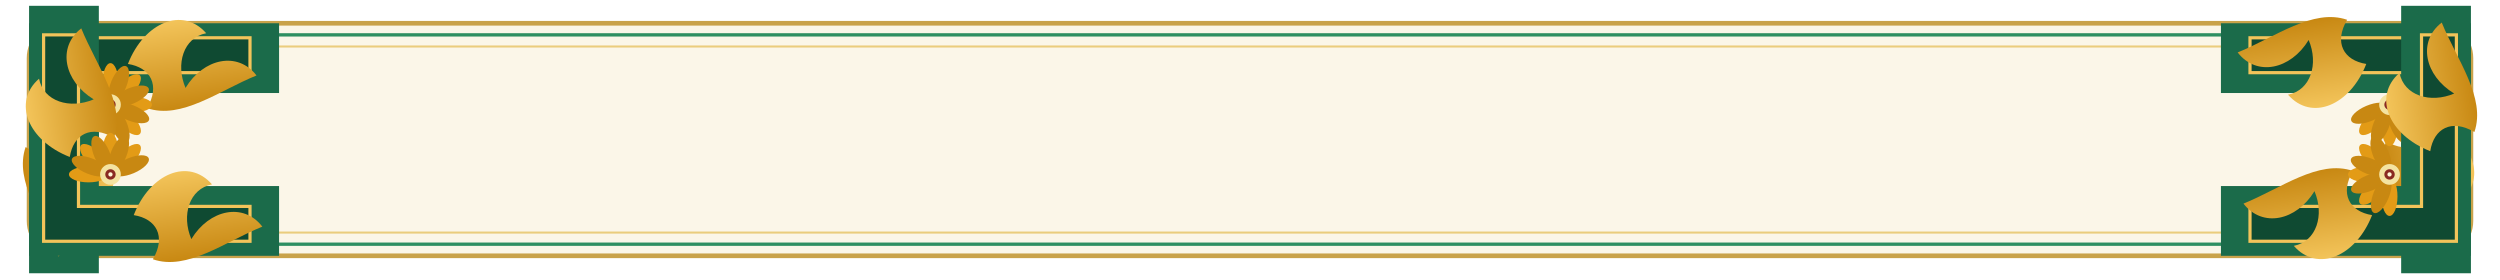
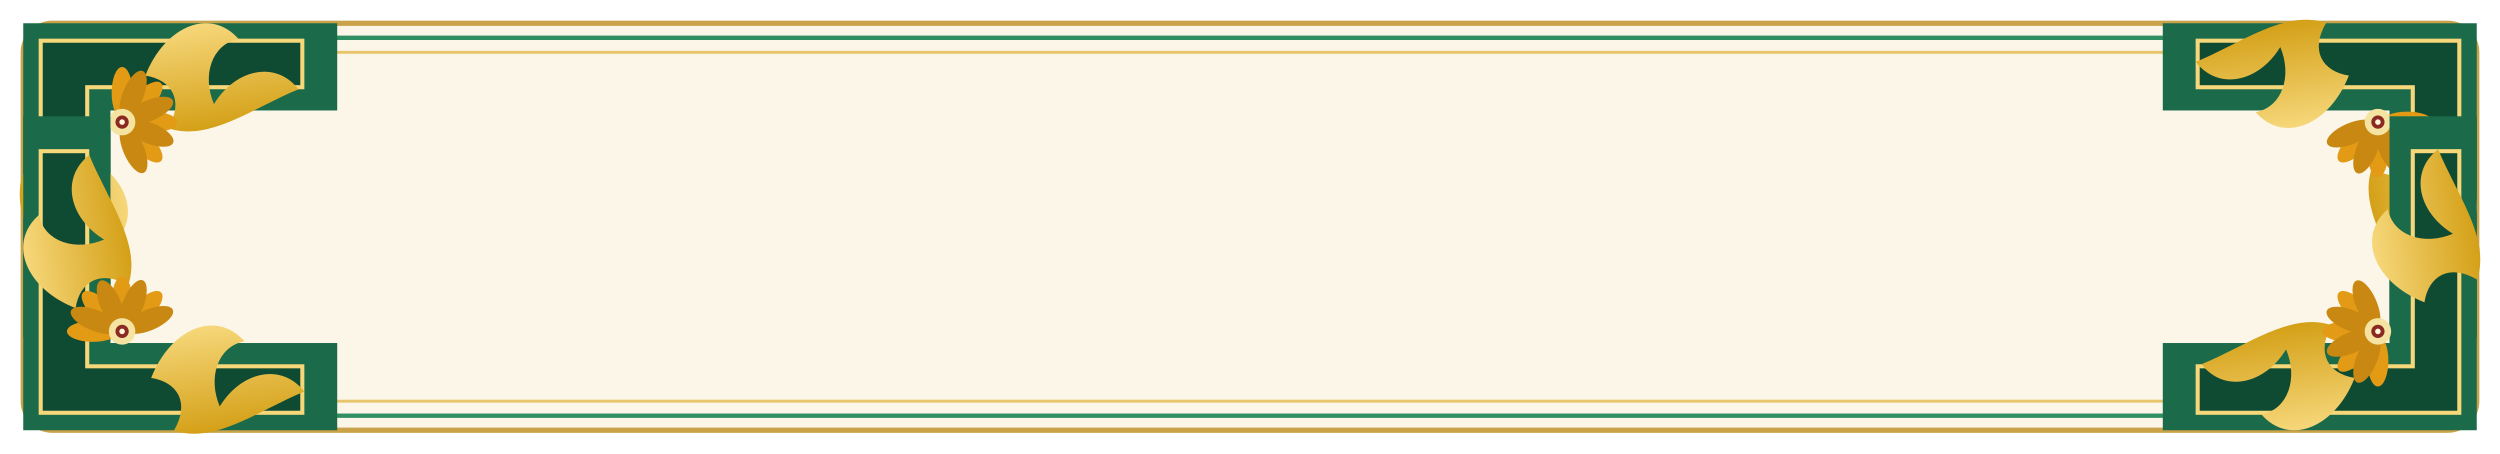
- <svg xmlns="http://www.w3.org/2000/svg" viewBox="0 0 860 96" width="860" height="96" fill="none">
+ <svg xmlns="http://www.w3.org/2000/svg" viewBox="0 0 860 156" width="860" height="156" fill="none">
  <defs>
    <linearGradient id="g-leaf" x1="0" y1="0" x2="1" y2="1">
      <stop offset="0" stop-color="#3aa36a" />
      <stop offset="1" stop-color="#145a3a" />
    </linearGradient>
    <linearGradient id="g-gold" x1="0" y1="0" x2="0" y2="1">
-       <stop offset="0" stop-color="#f3c45a" />
-       <stop offset="1" stop-color="#c88812" />
+       <stop offset="0" stop-color="#F6D77A" />
+       <stop offset="1" stop-color="#D4A017" />
    </linearGradient>
    <path id="rumi" d="M0 0C7.2-12.8 20.4-16.2 26.8-6.4C19.2-6 15.4 2.2 17.6 10.4C24.8 1.6 36.2 0.8 41.2 9.6C28.4 12.8 14.8 20.6 4.2 15.2C9.6 8.4 7.2 2.2 0 0Z" />
    <g id="hatayi">
-       <ellipse cx="0" cy="-7.2" rx="2.6" ry="6.4" fill="#e39b16" />
-       <ellipse cx="0" cy="-7.2" rx="2.6" ry="6.4" fill="#e39b16" transform="rotate(45)" />
-       <ellipse cx="0" cy="-7.2" rx="2.6" ry="6.4" fill="#e39b16" transform="rotate(90)" />
-       <ellipse cx="0" cy="-7.2" rx="2.6" ry="6.4" fill="#e39b16" transform="rotate(135)" />
-       <ellipse cx="0" cy="-7.2" rx="2.6" ry="6.4" fill="#c88812" transform="rotate(22)" />
-       <ellipse cx="0" cy="-7.2" rx="2.6" ry="6.4" fill="#c88812" transform="rotate(67)" />
-       <ellipse cx="0" cy="-7.2" rx="2.6" ry="6.4" fill="#c88812" transform="rotate(112)" />
-       <ellipse cx="0" cy="-7.2" rx="2.6" ry="6.4" fill="#c88812" transform="rotate(157)" />
-       <circle r="3.4" fill="#f4e3a1" />
-       <circle r="1.7" fill="#8a2a22" />
-       <circle r="0.7" fill="#fff6d6" />
+       <ellipse cx="0" cy="-8.4" rx="3" ry="7.4" fill="#e39b16" />
+       <ellipse cx="0" cy="-8.4" rx="3" ry="7.4" fill="#e39b16" transform="rotate(45)" />
+       <ellipse cx="0" cy="-8.4" rx="3" ry="7.4" fill="#e39b16" transform="rotate(90)" />
+       <ellipse cx="0" cy="-8.4" rx="3" ry="7.4" fill="#e39b16" transform="rotate(135)" />
+       <ellipse cx="0" cy="-8.4" rx="3" ry="7.4" fill="#c88812" transform="rotate(22)" />
+       <ellipse cx="0" cy="-8.4" rx="3" ry="7.4" fill="#c88812" transform="rotate(67)" />
+       <ellipse cx="0" cy="-8.4" rx="3" ry="7.4" fill="#c88812" transform="rotate(112)" />
+       <ellipse cx="0" cy="-8.4" rx="3" ry="7.4" fill="#c88812" transform="rotate(157)" />
+       <circle r="3.8" fill="#f4e3a1" />
+       <circle r="1.9" fill="#8a2a22" />
+       <circle r="0.8" fill="#fff6d6" />
    </g>
    <g id="corner">
-       <path d="M0 0H86V24H24V86H0Z" fill="#1b6b4a" />
-       <path d="M5 5H76V17H17V76H5Z" fill="#0f4a32" />
-       <path d="M5 5H76V17H17V76H5Z" fill="none" stroke="#f3c45a" stroke-width="1.1" />
-       <use href="#rumi" transform="translate(34 14) rotate(-8) scale(1.05)" fill="url(#g-gold)" />
-       <use href="#rumi" transform="translate(14 36) rotate(82) scale(1.05)" fill="url(#g-gold)" />
-       <use href="#hatayi" transform="translate(28 28) scale(1.05)" />
+       <path d="M0 0H108V30H30V108H0Z" fill="#1b6b4a" />
+       <path d="M6 6H96V22H22V96H6Z" fill="#0f4a32" />
+       <path d="M6 6H96V22H22V96H6Z" fill="none" stroke="#F6D77A" stroke-width="1.4" />
+       <use href="#rumi" transform="translate(42 18) rotate(-8) scale(1.25)" fill="url(#g-gold)" />
+       <use href="#rumi" transform="translate(18 44) rotate(82) scale(1.25)" fill="url(#g-gold)" />
+       <use href="#hatayi" transform="translate(34 34) scale(1.2)" />
    </g>
  </defs>
-   <rect x="10" y="8" width="840" height="80" rx="12" fill="#fbf6e8" />
-   <rect x="10" y="8" width="840" height="80" rx="12" fill="none" stroke="#c9a24a" stroke-width="1.6" />
-   <rect x="14" y="12" width="832" height="72" rx="9" fill="none" stroke="#2f8f62" stroke-width="1.15" />
-   <rect x="18" y="16" width="824" height="64" rx="7" fill="none" stroke="#e8c56a" stroke-width="0.7" opacity="0.85" />
-   <use href="#corner" transform="translate(10 8)" />
-   <use href="#corner" transform="translate(850 8) rotate(90)" />
-   <use href="#corner" transform="translate(850 88) rotate(180)" />
-   <use href="#corner" transform="translate(10 88) rotate(270)" />
+   <rect x="8" y="8" width="844" height="140" rx="10" fill="#fbf6e8" />
+   <rect x="8" y="8" width="844" height="140" rx="10" fill="none" stroke="#c9a24a" stroke-width="1.8" />
+   <rect x="13" y="13" width="834" height="130" rx="8" fill="none" stroke="#2f8f62" stroke-width="1.5" />
+   <rect x="18" y="18" width="824" height="120" rx="6" fill="none" stroke="#e8c56a" stroke-width="1" />
+   <use href="#corner" transform="translate(8 8)" />
+   <use href="#corner" transform="translate(852 8) rotate(90)" />
+   <use href="#corner" transform="translate(852 148) rotate(180)" />
+   <use href="#corner" transform="translate(8 148) rotate(270)" />
</svg>
